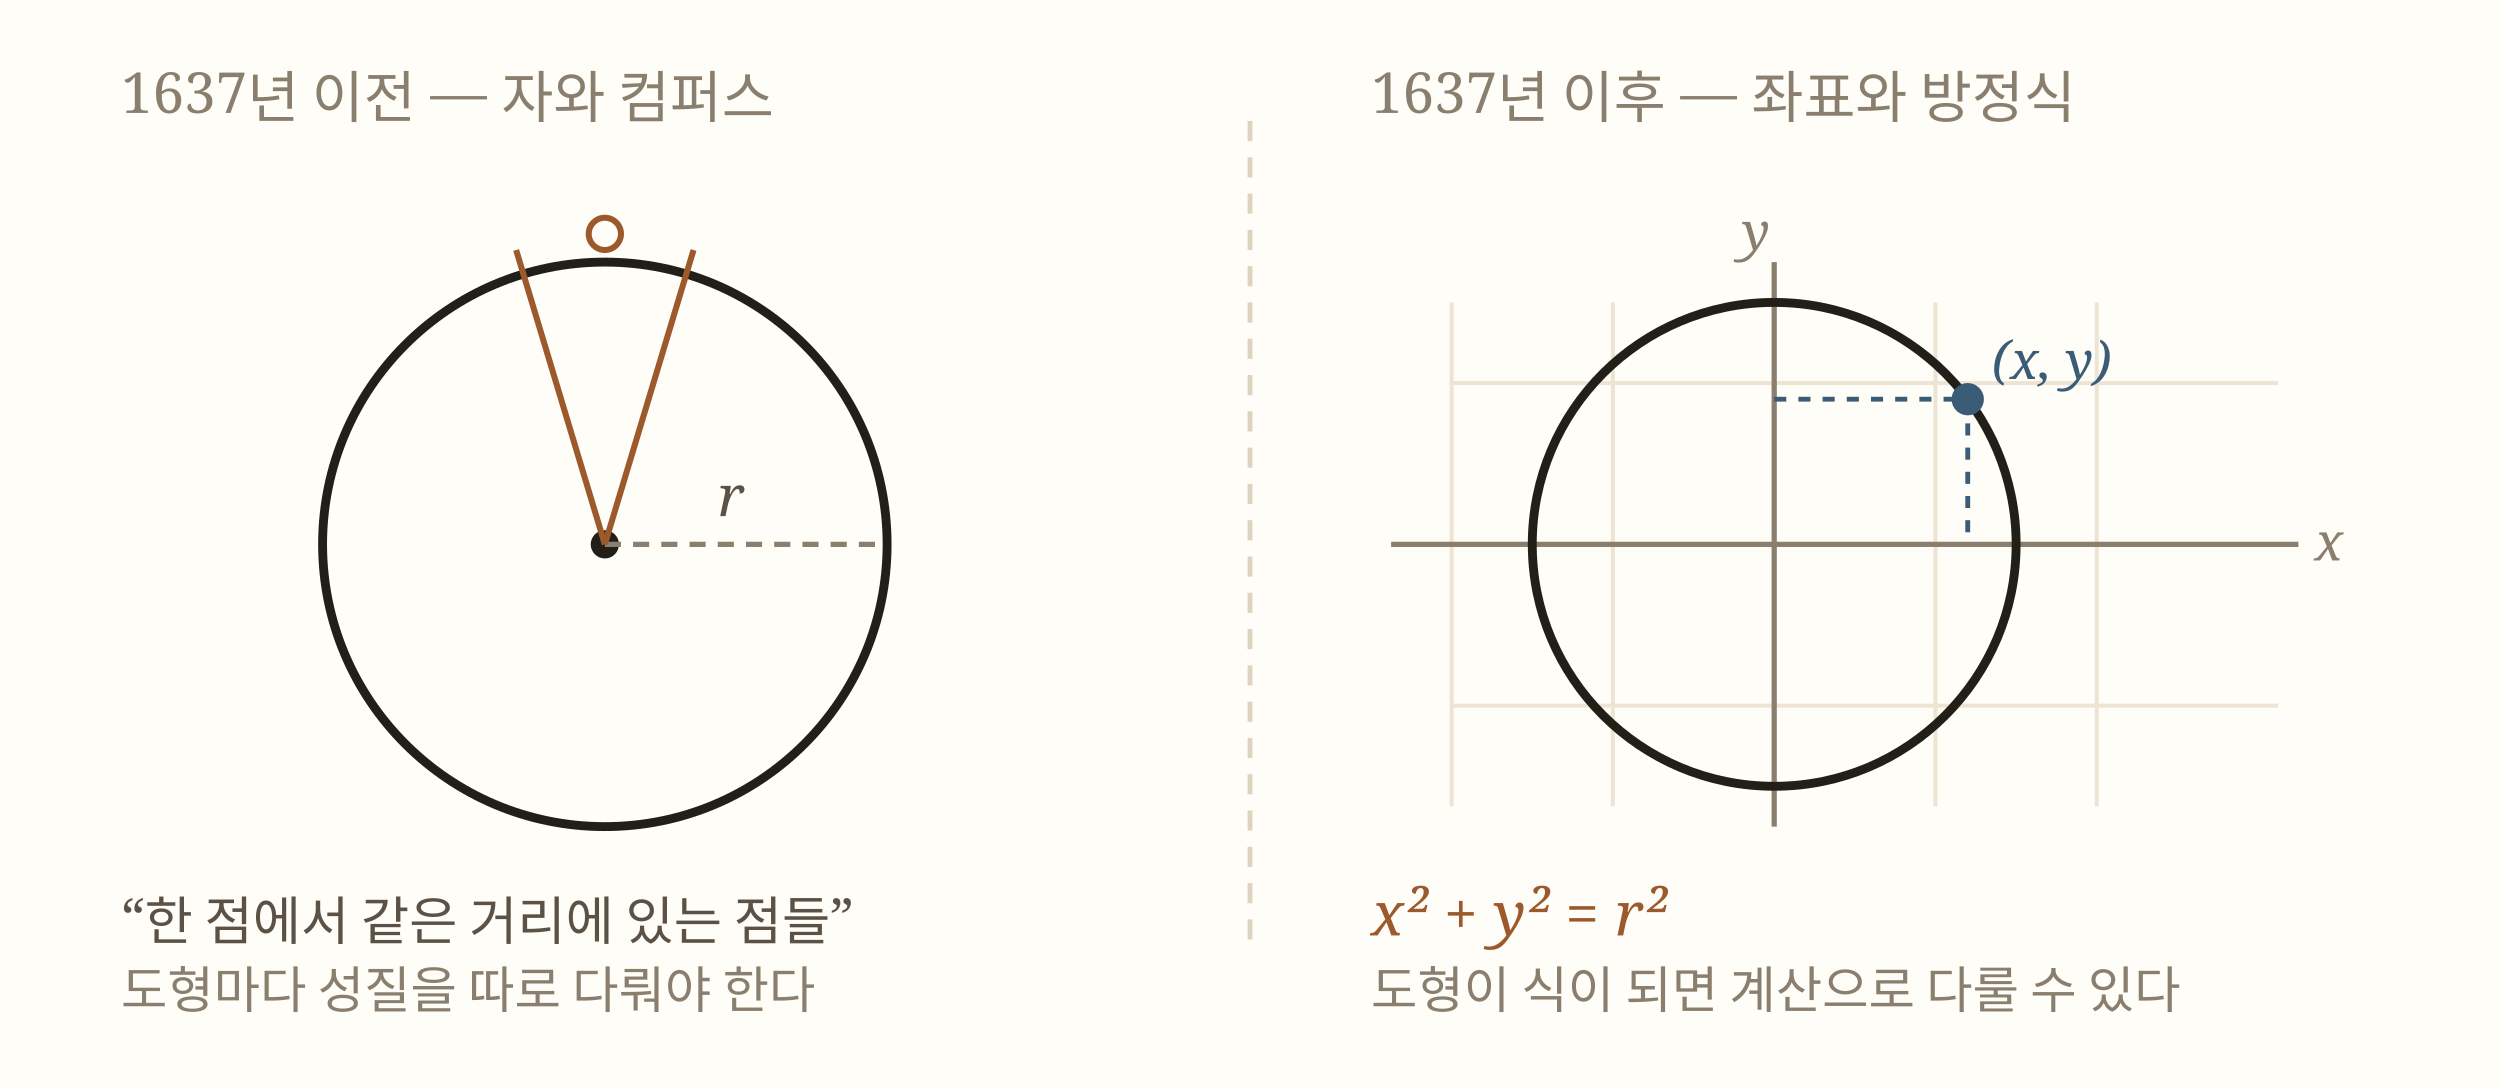
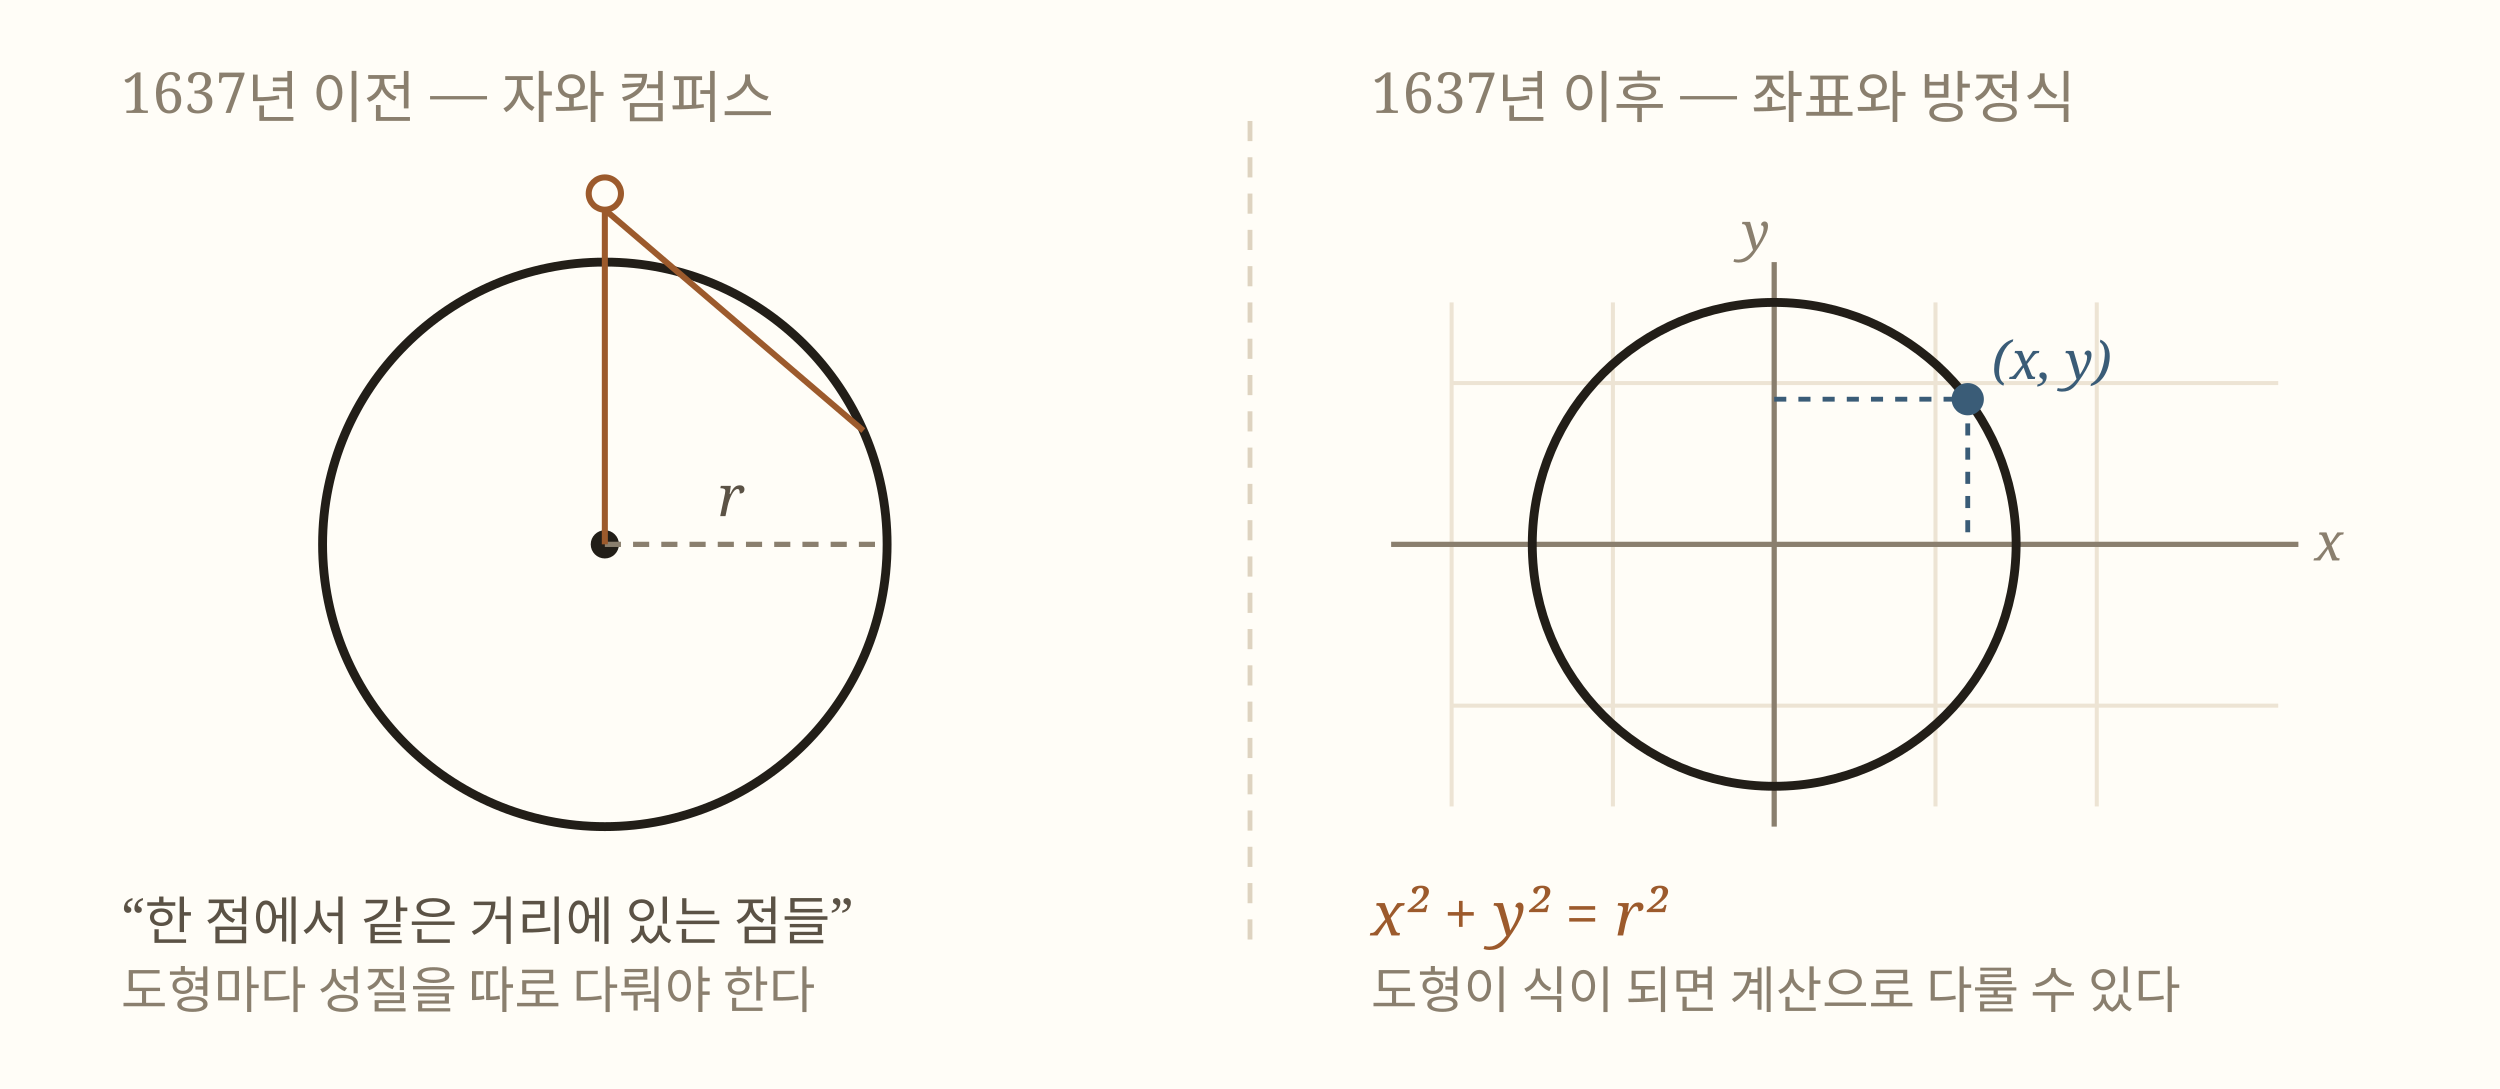
<svg xmlns="http://www.w3.org/2000/svg" viewBox="0 0 620 270" role="img" aria-label="같은 원을 작도로 다루는 방식과 방정식으로 다루는 방식의 비교">
  <rect width="620" height="270" fill="#FFFDF7" />
  <line x1="310" y1="30" x2="310" y2="235" stroke="#DED3C0" stroke-width="1.2" stroke-dasharray="5 4" />
  <text x="30" y="28" font-family="EB Garamond, Georgia, serif" font-size="14" fill="#8A7F6E">1637년 이전 — 자와 컴퍼스</text>
  <circle cx="150" cy="135" r="70" fill="none" stroke="#221E18" stroke-width="2.2" />
  <circle cx="150" cy="135" r="3.5" fill="#221E18" />
  <line x1="150" y1="135" x2="220" y2="135" stroke="#8A7F6E" stroke-width="1.3" stroke-dasharray="4 3" />
  <text x="178" y="128" font-family="EB Garamond, Georgia, serif" font-style="italic" font-size="14" fill="#5B5245">r</text>
-   <path d="M150 135 L128 62 M150 135 L172 62" fill="none" stroke="#9C5A2C" stroke-width="1.5" />
-   <circle cx="150" cy="58" r="4" fill="none" stroke="#9C5A2C" stroke-width="1.5" />
+   <path d="M150 52 L150 135 M150 52 L214.1 106.8" fill="none" stroke="#9C5A2C" stroke-width="1.5" />
+   <circle cx="150" cy="48" r="4" fill="none" stroke="#9C5A2C" stroke-width="1.5" />
  <text x="30" y="232" font-family="EB Garamond, Georgia, serif" font-size="13" fill="#5B5245">
    “한 점에서 같은 거리에 있는 점들”
  </text>
  <text x="30" y="250" font-family="EB Garamond, Georgia, serif" font-size="12.5" fill="#8A7F6E">
    도형마다 성질을 따로 다뤄야 한다
  </text>
  <text x="340" y="28" font-family="EB Garamond, Georgia, serif" font-size="14" fill="#8A7F6E">1637년 이후 — 좌표와 방정식</text>
  <g stroke="#EDE4D4" stroke-width="1">
    <line x1="360" y1="75" x2="360" y2="200" />
    <line x1="400" y1="75" x2="400" y2="200" />
    <line x1="480" y1="75" x2="480" y2="200" />
    <line x1="520" y1="75" x2="520" y2="200" />
    <line x1="360" y1="95" x2="565" y2="95" />
    <line x1="360" y1="175" x2="565" y2="175" />
  </g>
  <line x1="345" y1="135" x2="570" y2="135" stroke="#8A7F6E" stroke-width="1.3" />
  <line x1="440" y1="65" x2="440" y2="205" stroke="#8A7F6E" stroke-width="1.3" />
  <text x="574" y="139" font-family="EB Garamond, Georgia, serif" font-style="italic" font-size="13" fill="#8A7F6E">x</text>
  <text x="432" y="62" font-family="EB Garamond, Georgia, serif" font-style="italic" font-size="13" fill="#8A7F6E">y</text>
  <circle cx="440" cy="135" r="60" fill="none" stroke="#221E18" stroke-width="2.2" />
  <circle cx="488" cy="99" r="4" fill="#3A5C77" />
  <line x1="440" y1="99" x2="488" y2="99" stroke="#3A5C77" stroke-width="1.2" stroke-dasharray="3 3" />
  <line x1="488" y1="99" x2="488" y2="135" stroke="#3A5C77" stroke-width="1.2" stroke-dasharray="3 3" />
  <text x="494" y="94" font-family="EB Garamond, Georgia, serif" font-style="italic" font-size="13" fill="#3A5C77">(x, y)</text>
  <text x="340" y="232" font-family="EB Garamond, Georgia, serif" font-size="15" fill="#9C5A2C" font-style="italic">
    x² + y² = r²
  </text>
  <text x="340" y="250" font-family="EB Garamond, Georgia, serif" font-size="12.5" fill="#8A7F6E">
    도형이 식이 되면 계산으로 다룰 수 있다
  </text>
</svg>
